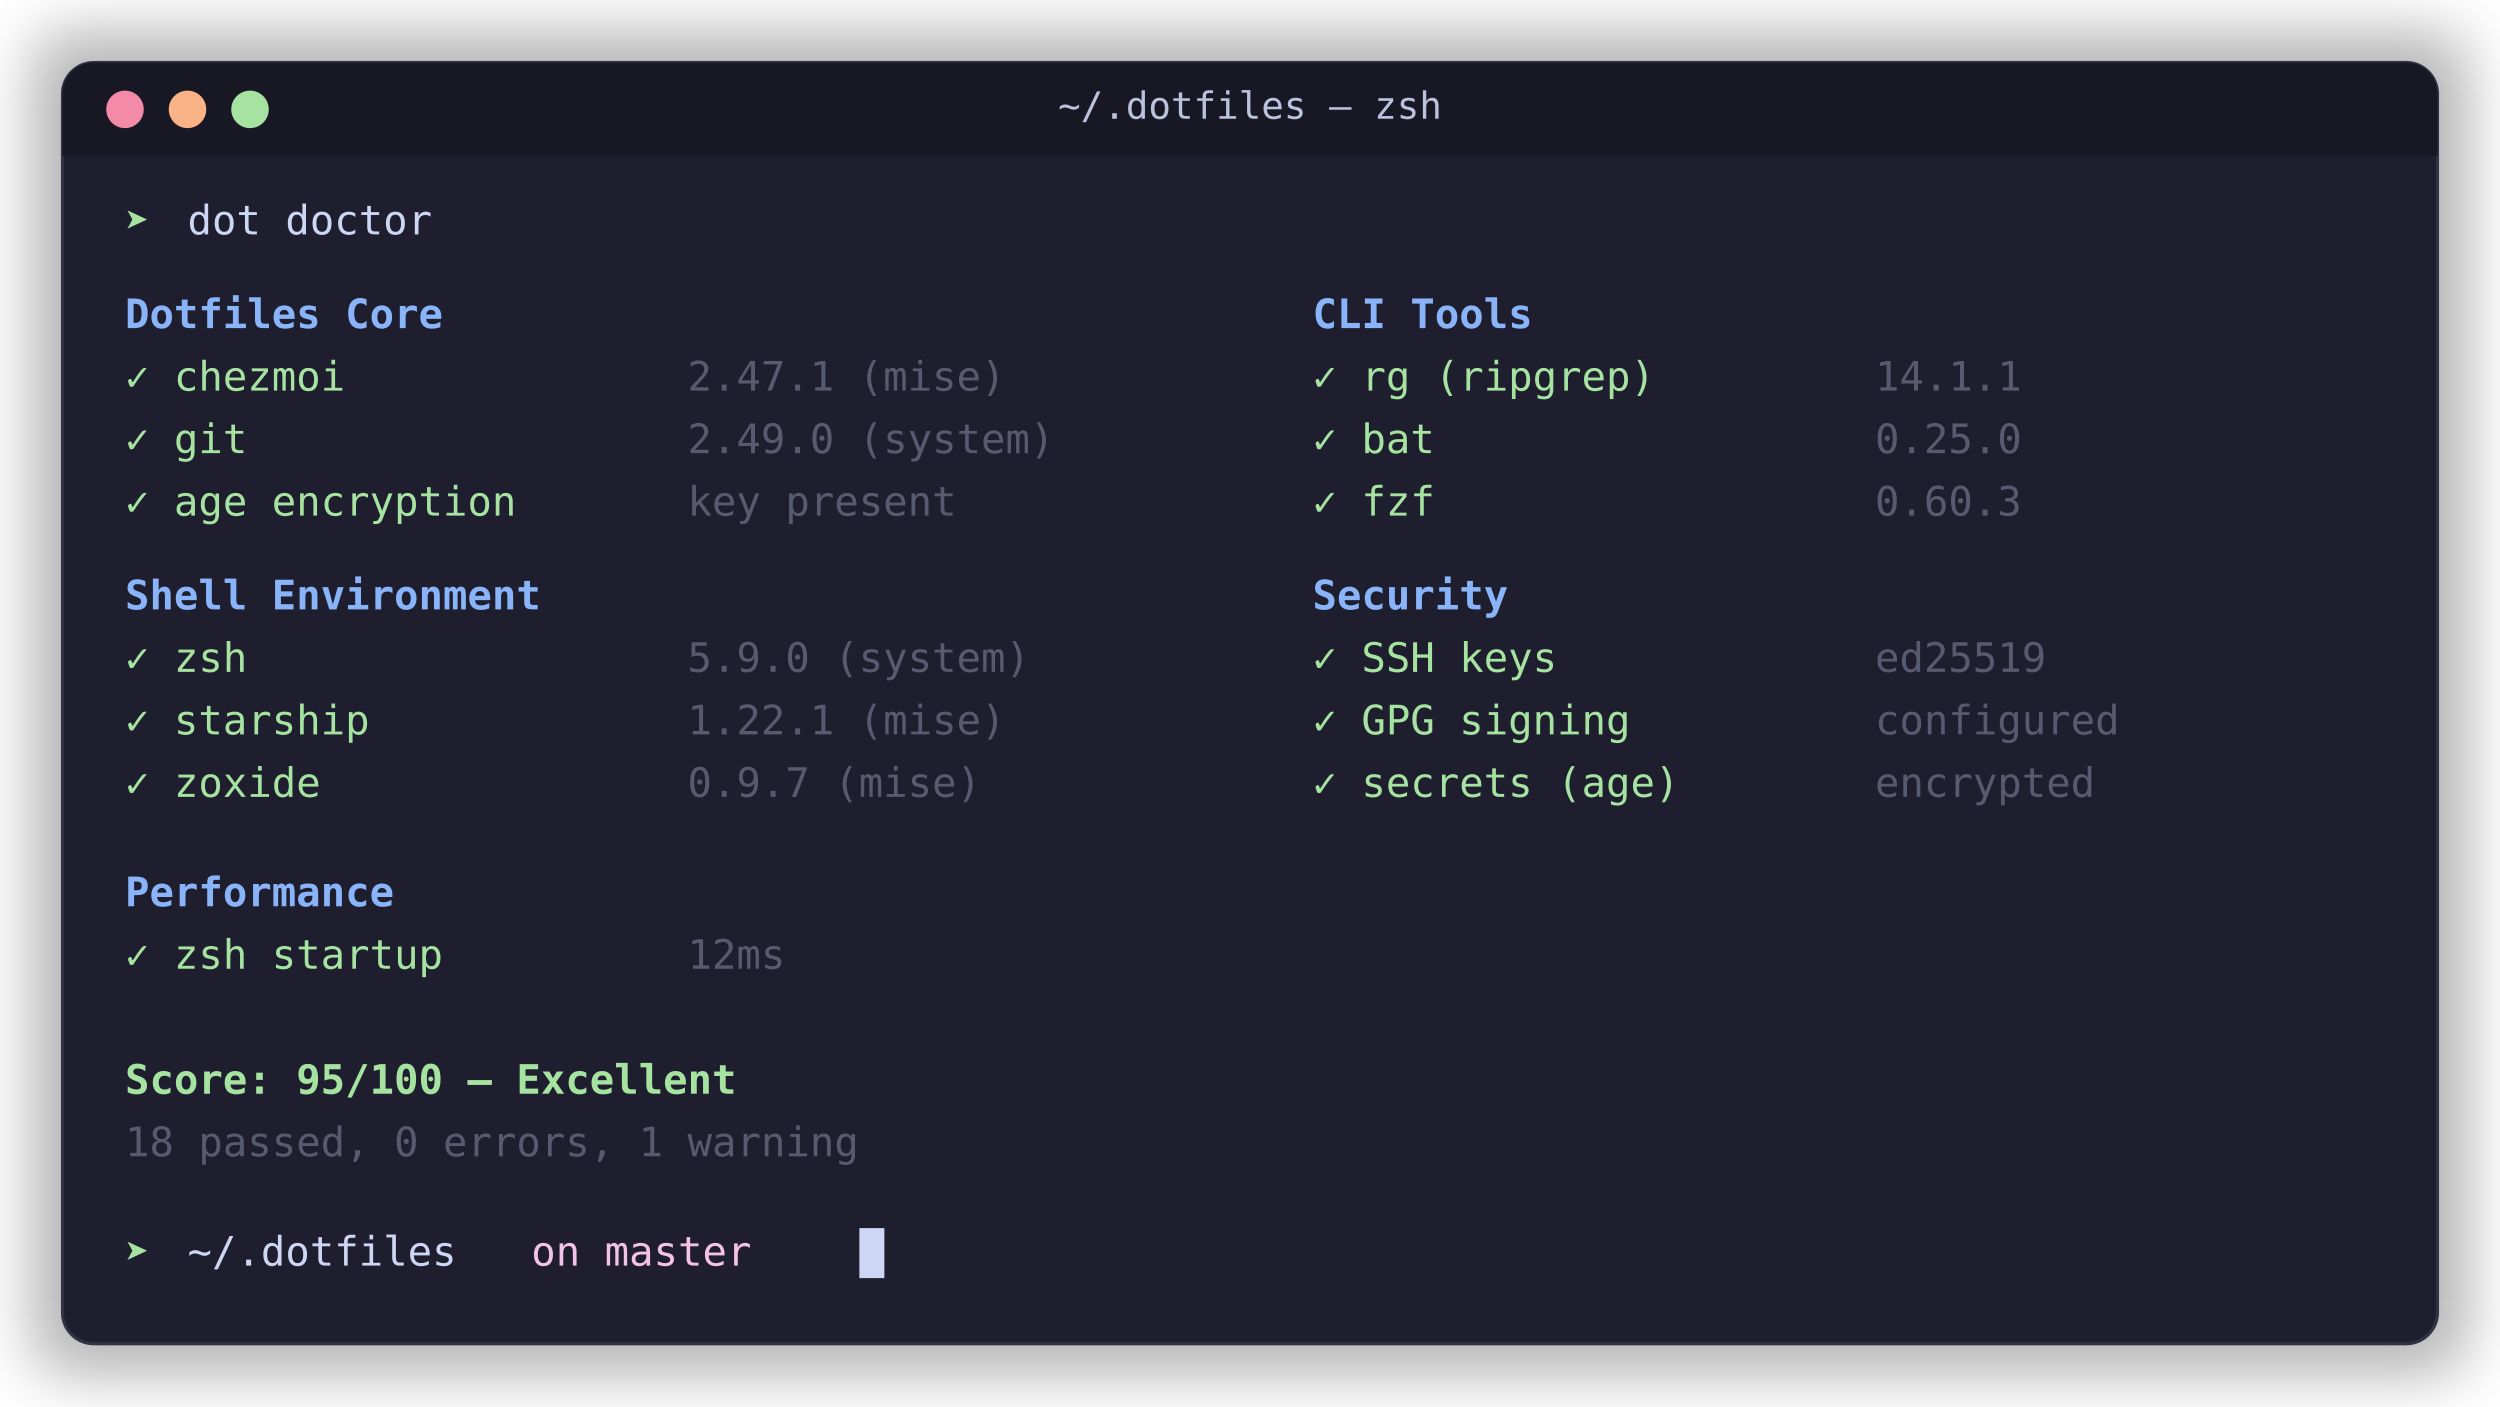
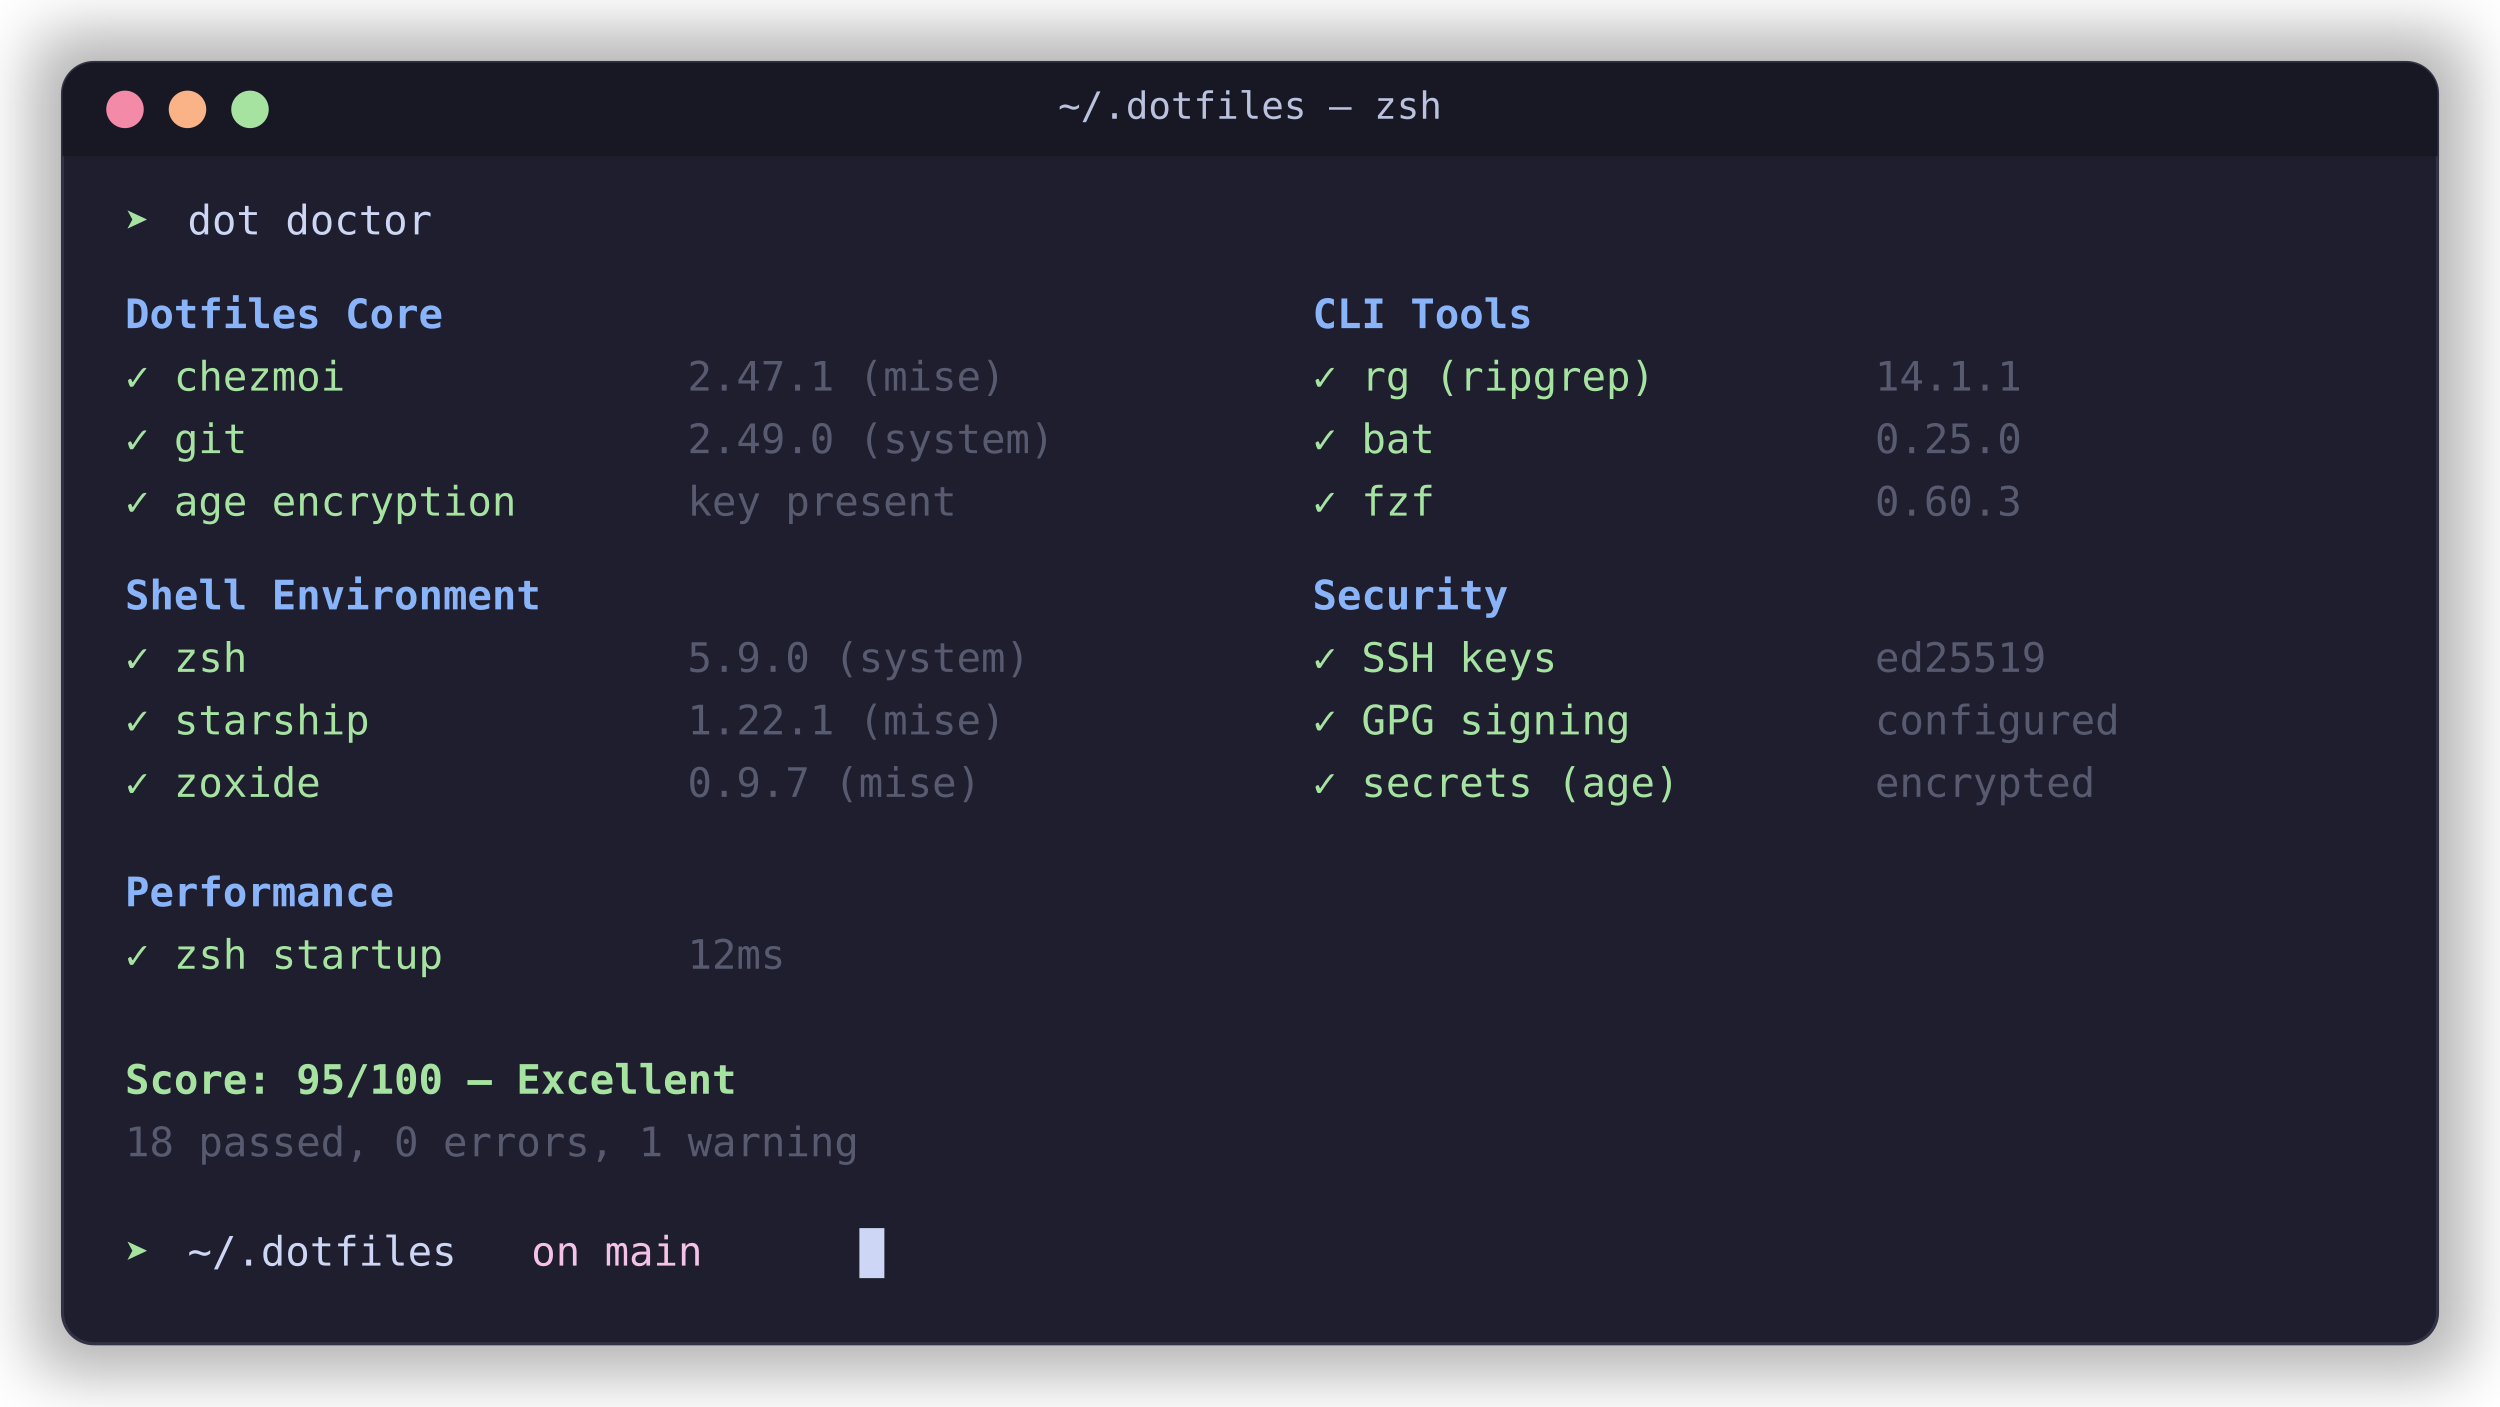
<svg xmlns="http://www.w3.org/2000/svg" width="800" height="450" viewBox="0 0 800 450">
  <rect x="10" y="10" width="780" height="430" rx="12" fill="rgba(0,0,0,0.3)" filter="blur(10px)" />
  <rect x="20" y="20" width="760" height="410" rx="10" fill="#1e1e2e" stroke="#313244" stroke-width="1" />
  <path d="M20 30 a10 10 0 0 1 10 -10 h740 a10 10 0 0 1 10 10 v20 h-760 z" fill="#181825" />
  <circle cx="40" cy="35" r="6" fill="#f38ba8" />
  <circle cx="60" cy="35" r="6" fill="#fab387" />
  <circle cx="80" cy="35" r="6" fill="#a6e3a1" />
  <text x="400" y="38" font-family="JetBrains Mono, monospace" font-size="12" fill="#bac2de" text-anchor="middle">~/.dotfiles — zsh</text>
  <g font-family="JetBrains Mono, monospace" font-size="13">
    <text x="40" y="75" fill="#a6e3a1">➤</text>
    <text x="60" y="75" fill="#cdd6f4">dot doctor</text>
    <text x="40" y="105" fill="#89b4fa" font-weight="bold">Dotfiles Core</text>
    <text x="40" y="125" fill="#a6e3a1">  ✓ chezmoi</text>
    <text x="220" y="125" fill="#585b70">2.47.1 (mise)</text>
    <text x="40" y="145" fill="#a6e3a1">  ✓ git</text>
    <text x="220" y="145" fill="#585b70">2.49.0 (system)</text>
    <text x="40" y="165" fill="#a6e3a1">  ✓ age encryption</text>
    <text x="220" y="165" fill="#585b70">key present</text>
    <text x="40" y="195" fill="#89b4fa" font-weight="bold">Shell Environment</text>
    <text x="40" y="215" fill="#a6e3a1">  ✓ zsh</text>
    <text x="220" y="215" fill="#585b70">5.9.0 (system)</text>
    <text x="40" y="235" fill="#a6e3a1">  ✓ starship</text>
    <text x="220" y="235" fill="#585b70">1.22.1 (mise)</text>
    <text x="40" y="255" fill="#a6e3a1">  ✓ zoxide</text>
    <text x="220" y="255" fill="#585b70">0.9.7 (mise)</text>
    <text x="420" y="105" fill="#89b4fa" font-weight="bold">CLI Tools</text>
    <text x="420" y="125" fill="#a6e3a1">  ✓ rg (ripgrep)</text>
    <text x="600" y="125" fill="#585b70">14.1.1</text>
    <text x="420" y="145" fill="#a6e3a1">  ✓ bat</text>
    <text x="600" y="145" fill="#585b70">0.25.0</text>
    <text x="420" y="165" fill="#a6e3a1">  ✓ fzf</text>
    <text x="600" y="165" fill="#585b70">0.60.3</text>
    <text x="420" y="195" fill="#89b4fa" font-weight="bold">Security</text>
    <text x="420" y="215" fill="#a6e3a1">  ✓ SSH keys</text>
    <text x="600" y="215" fill="#585b70">ed25519</text>
    <text x="420" y="235" fill="#a6e3a1">  ✓ GPG signing</text>
    <text x="600" y="235" fill="#585b70">configured</text>
    <text x="420" y="255" fill="#a6e3a1">  ✓ secrets (age)</text>
    <text x="600" y="255" fill="#585b70">encrypted</text>
    <text x="40" y="290" fill="#89b4fa" font-weight="bold">Performance</text>
    <text x="40" y="310" fill="#a6e3a1">  ✓ zsh startup</text>
    <text x="220" y="310" fill="#585b70">12ms</text>
    <text x="40" y="350" fill="#a6e3a1" font-weight="bold">Score: 95/100 — Excellent</text>
    <text x="40" y="370" fill="#585b70">18 passed, 0 errors, 1 warning</text>
    <text x="40" y="405" fill="#a6e3a1">➤</text>
    <text x="60" y="405" fill="#cdd6f4">~/.dotfiles</text>
-     <text x="170" y="405" fill="#f5c2e7">on master</text>
+     <text x="170" y="405" fill="#f5c2e7">on main</text>
    <rect x="275" y="393" width="8" height="16" fill="#cdd6f4">
      <animate attributeName="opacity" values="1;0;1" dur="1s" repeatCount="indefinite" />
    </rect>
  </g>
</svg>
